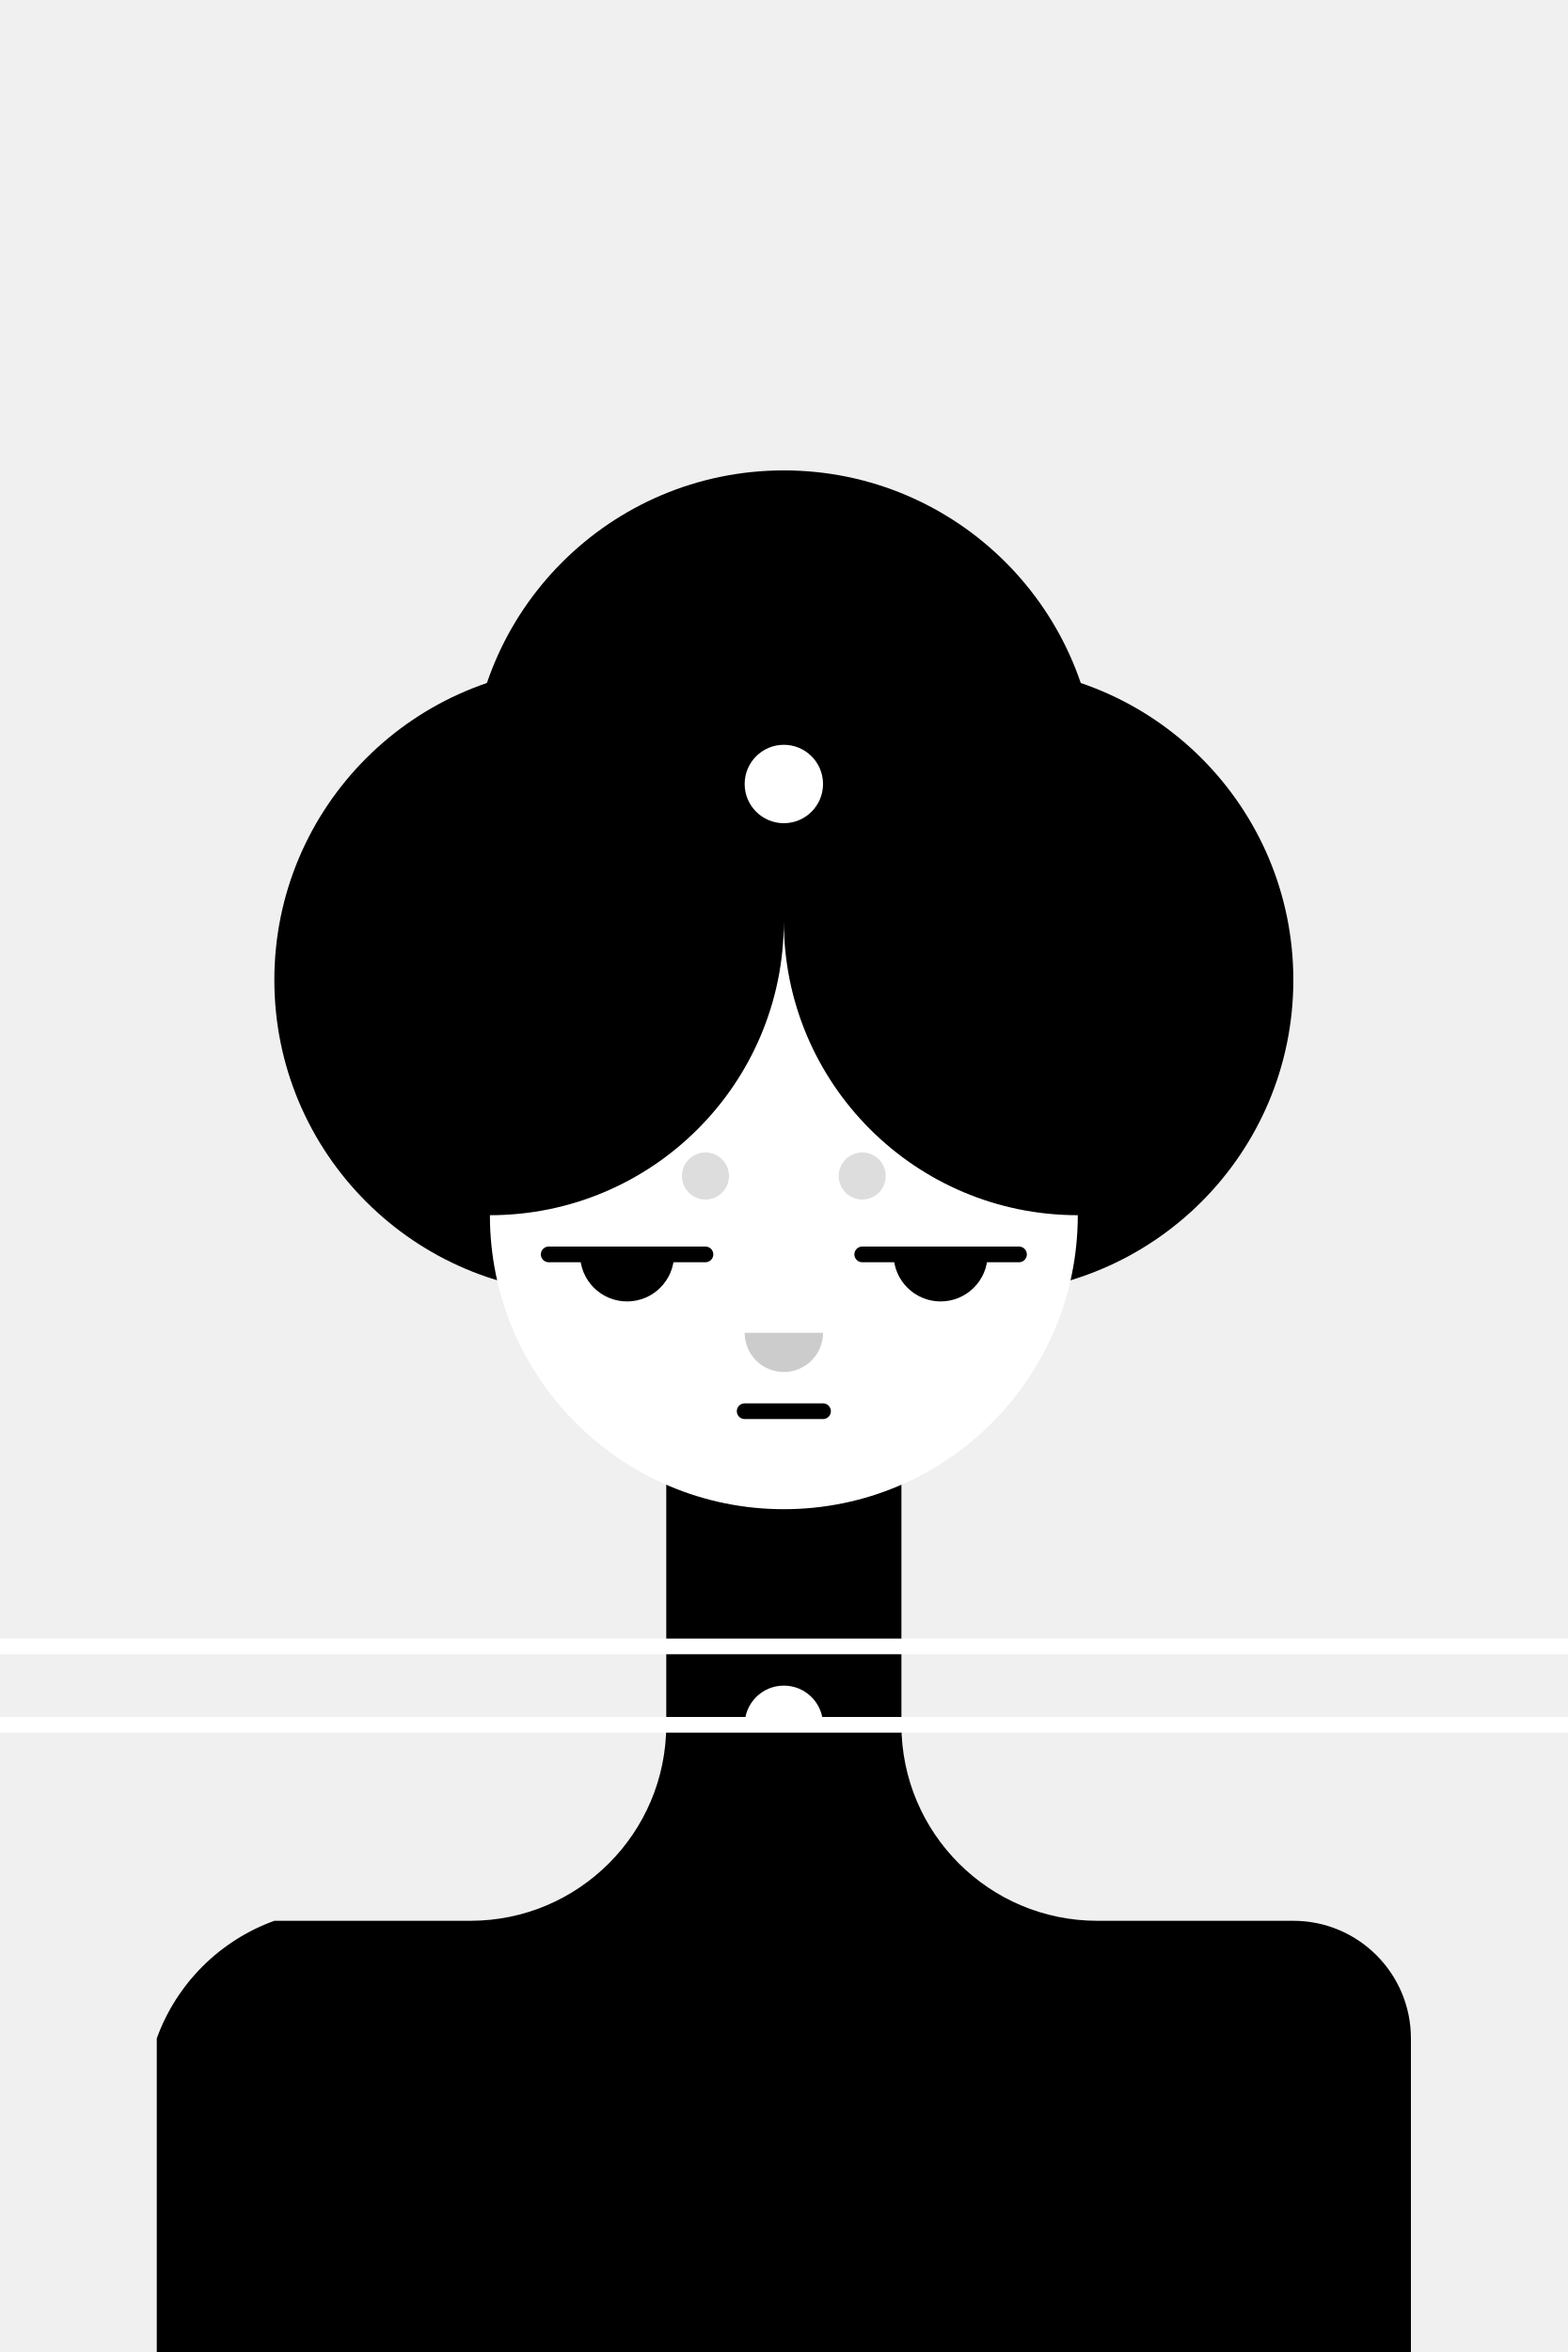
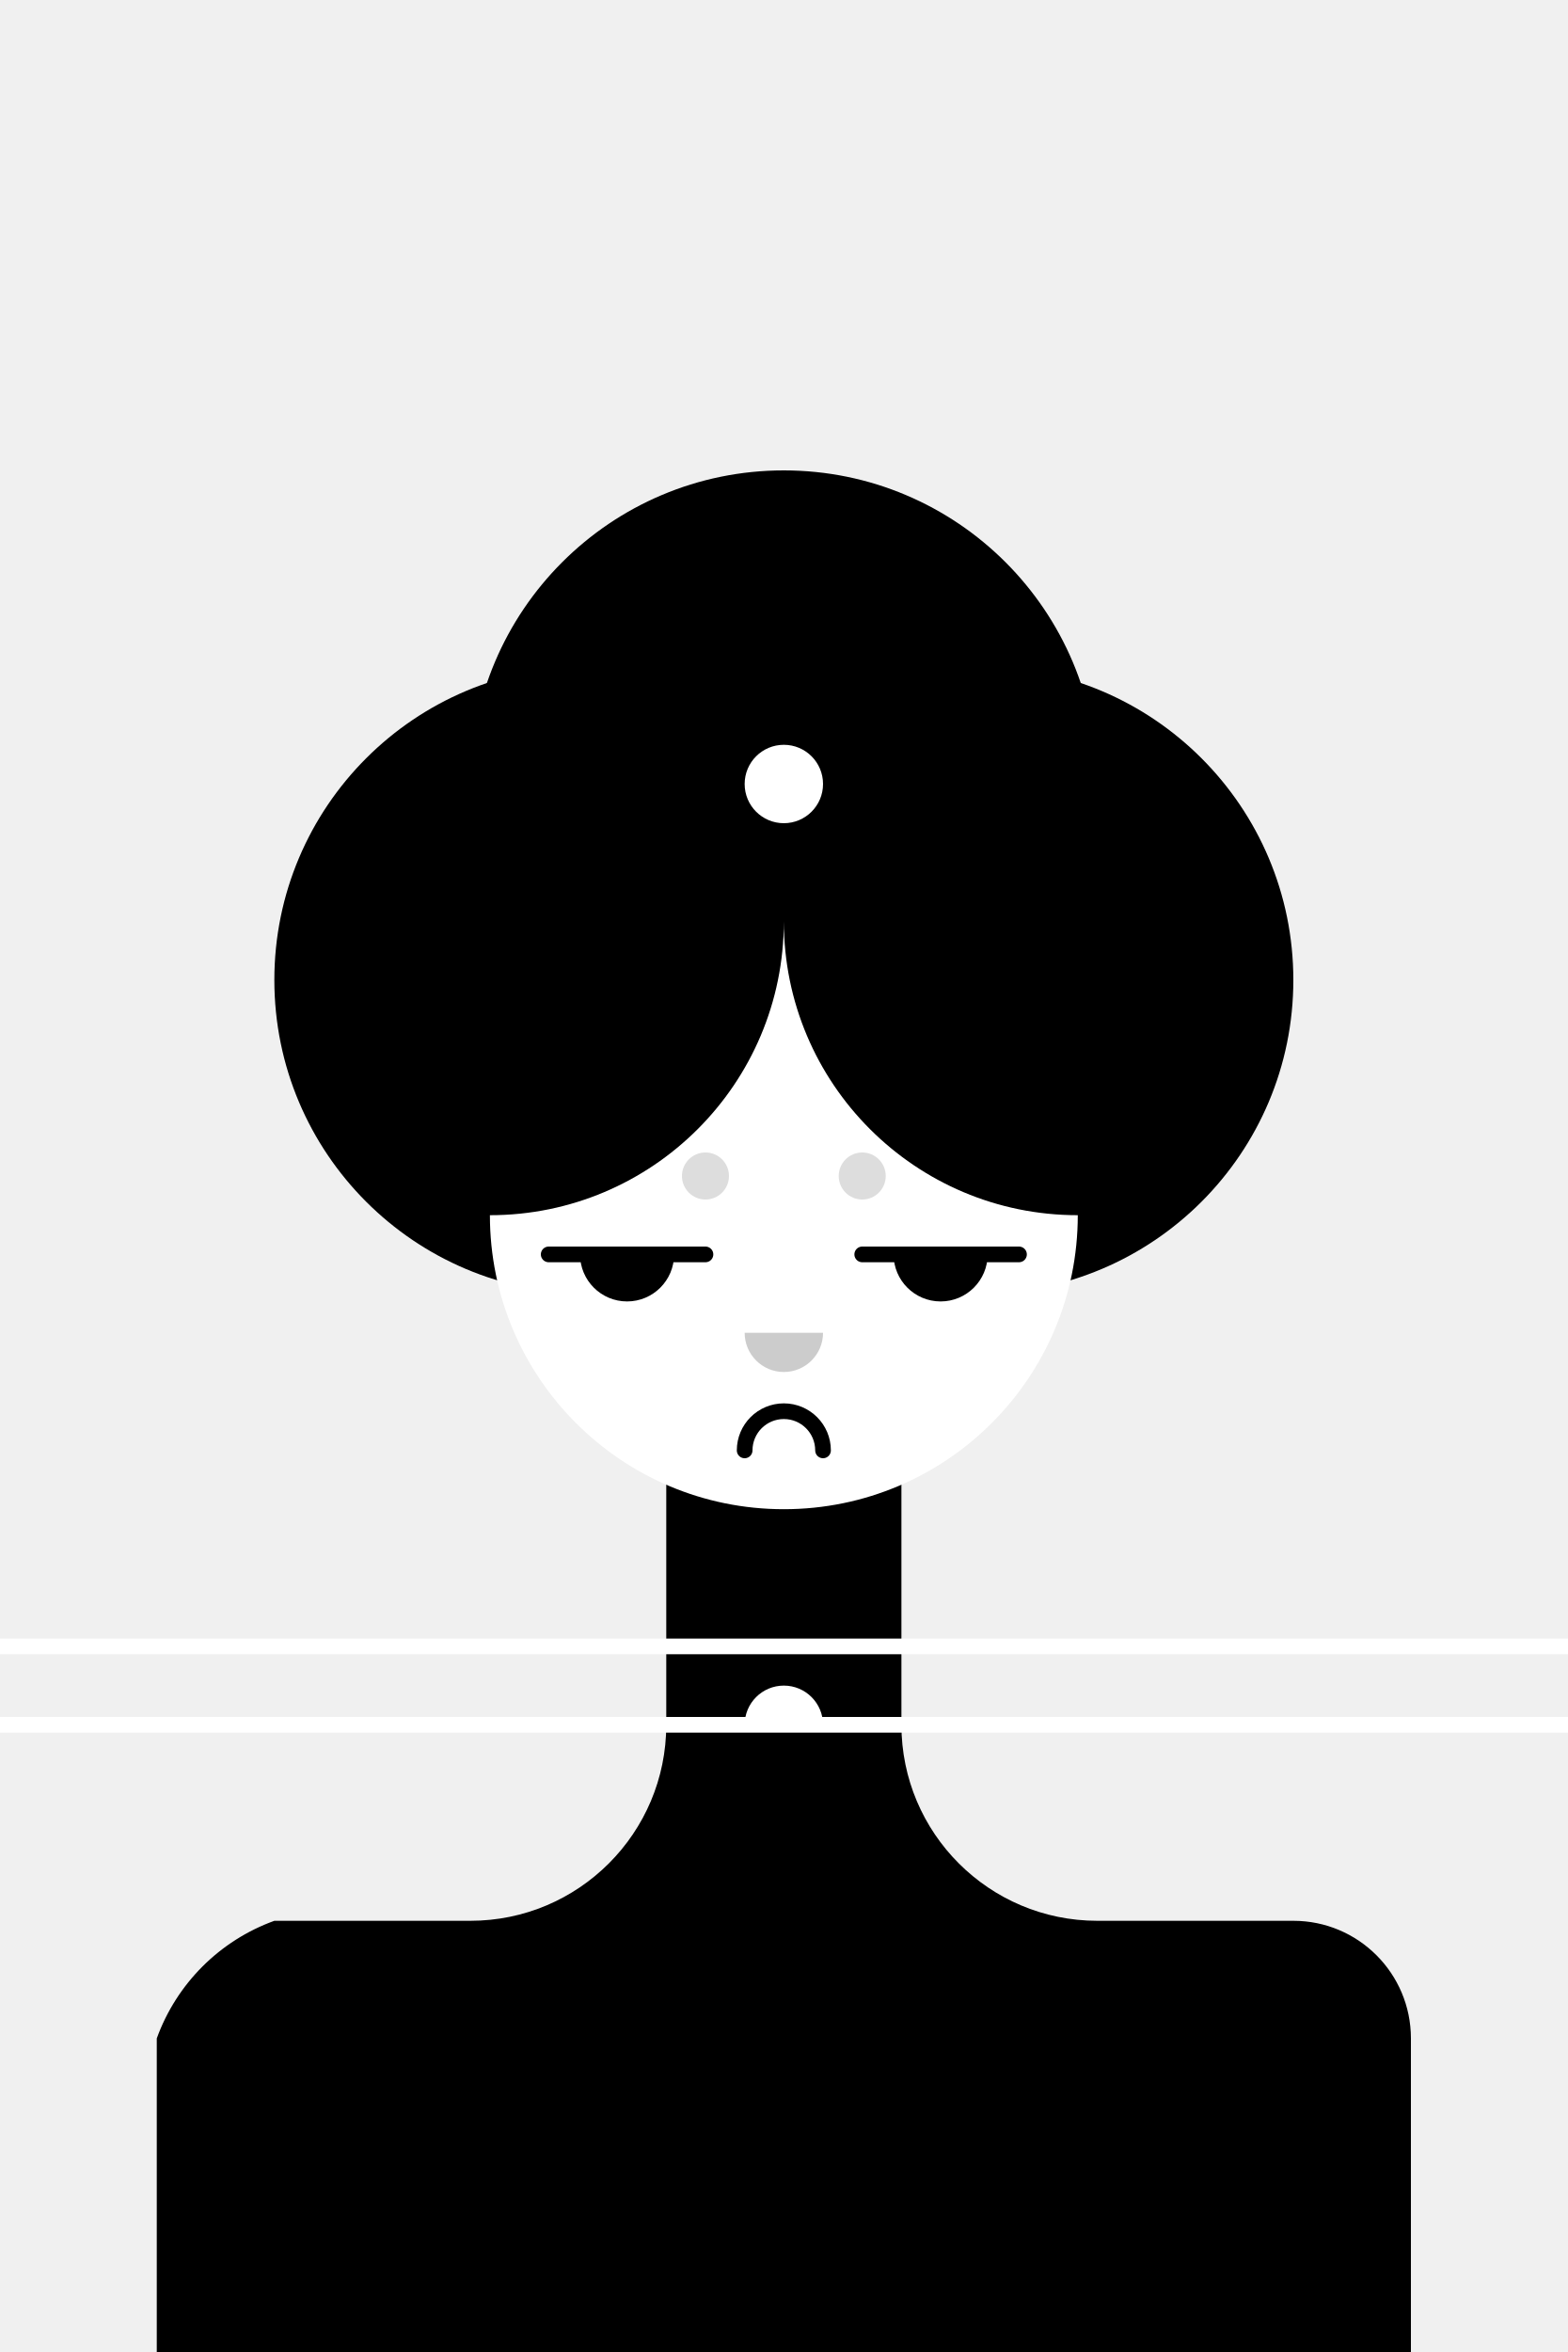
<svg xmlns="http://www.w3.org/2000/svg" version="1.1" baseProfile="full" width="200" height="300">
  <circle cx="125" cy="125" r="40" fill="black" />
  <circle cx="75" cy="125" r="40" fill="black" />
  <circle cx="100" cy="100" r="40" fill="black" />
  <path d="M20,310 l0,-50 a25,25 0 0,1 15,-15 l25,0 a25,25 0 0,0 25,-25 l0,-50 l30,0 l0,50 a25,25 0 0,0 25,25 l25,0 a15,15 0 0,1 15,15 l0,50" fill="black" />
  <line x1="0" y1="210" x2="300" y2="210" stroke-width="2px" stroke="white" stroke-linecap="round" />
  <line x1="0" y1="220" x2="300" y2="220" stroke-width="2px" stroke="white" stroke-linecap="round" />
  <path d="M95,220 a5,5 0 0,1 10,0" stroke-width="0px" stroke="#ccc" stroke-linecap="round" fill="white" />
  <path d="M62.5,155 a15,15 0 1,0 75,0 a37.5,37.5 0 0,1 -37.5,-37.5 a37.5,37.5 0 0,1 -37.5,37.5" fill="white" />
  <line x1="70" y1="160" x2="90" y2="160" stroke-width="2px" stroke="black" stroke-linecap="round" />
  <line x1="110" y1="160" x2="130" y2="160" stroke-width="2px" stroke="black" stroke-linecap="round" />
  <path d="M75,160 a5,5 0 1,0 10,0" stroke-width="2px" stroke="black" stroke-linecap="butt" fill="black" />
  <path d="M115,160 a5,5 0 1,0 10,0" stroke-width="2px" stroke="black" stroke-linecap="butt" fill="black" />
  <circle cx="90" cy="150" r="3" fill="#ddd" />
  <circle cx="110" cy="150" r="3" fill="#ddd" />
  <path d="M95,170 a5,5 0 1,0 10,0" stroke-width="0px" stroke="#ccc" stroke-linecap="round" fill="#ccc" />
-   <line x1="95" y1="180" x2="105" y2="180" stroke-width="2px" stroke="black" stroke-linecap="round" />
+   <path d="M95,185 a5,5 0 0,1 10,0" stroke-width="2px" stroke="black" stroke-linecap="round" fill="none" />
  <circle cx="100" cy="100" r="5" fill="white" />
</svg>
